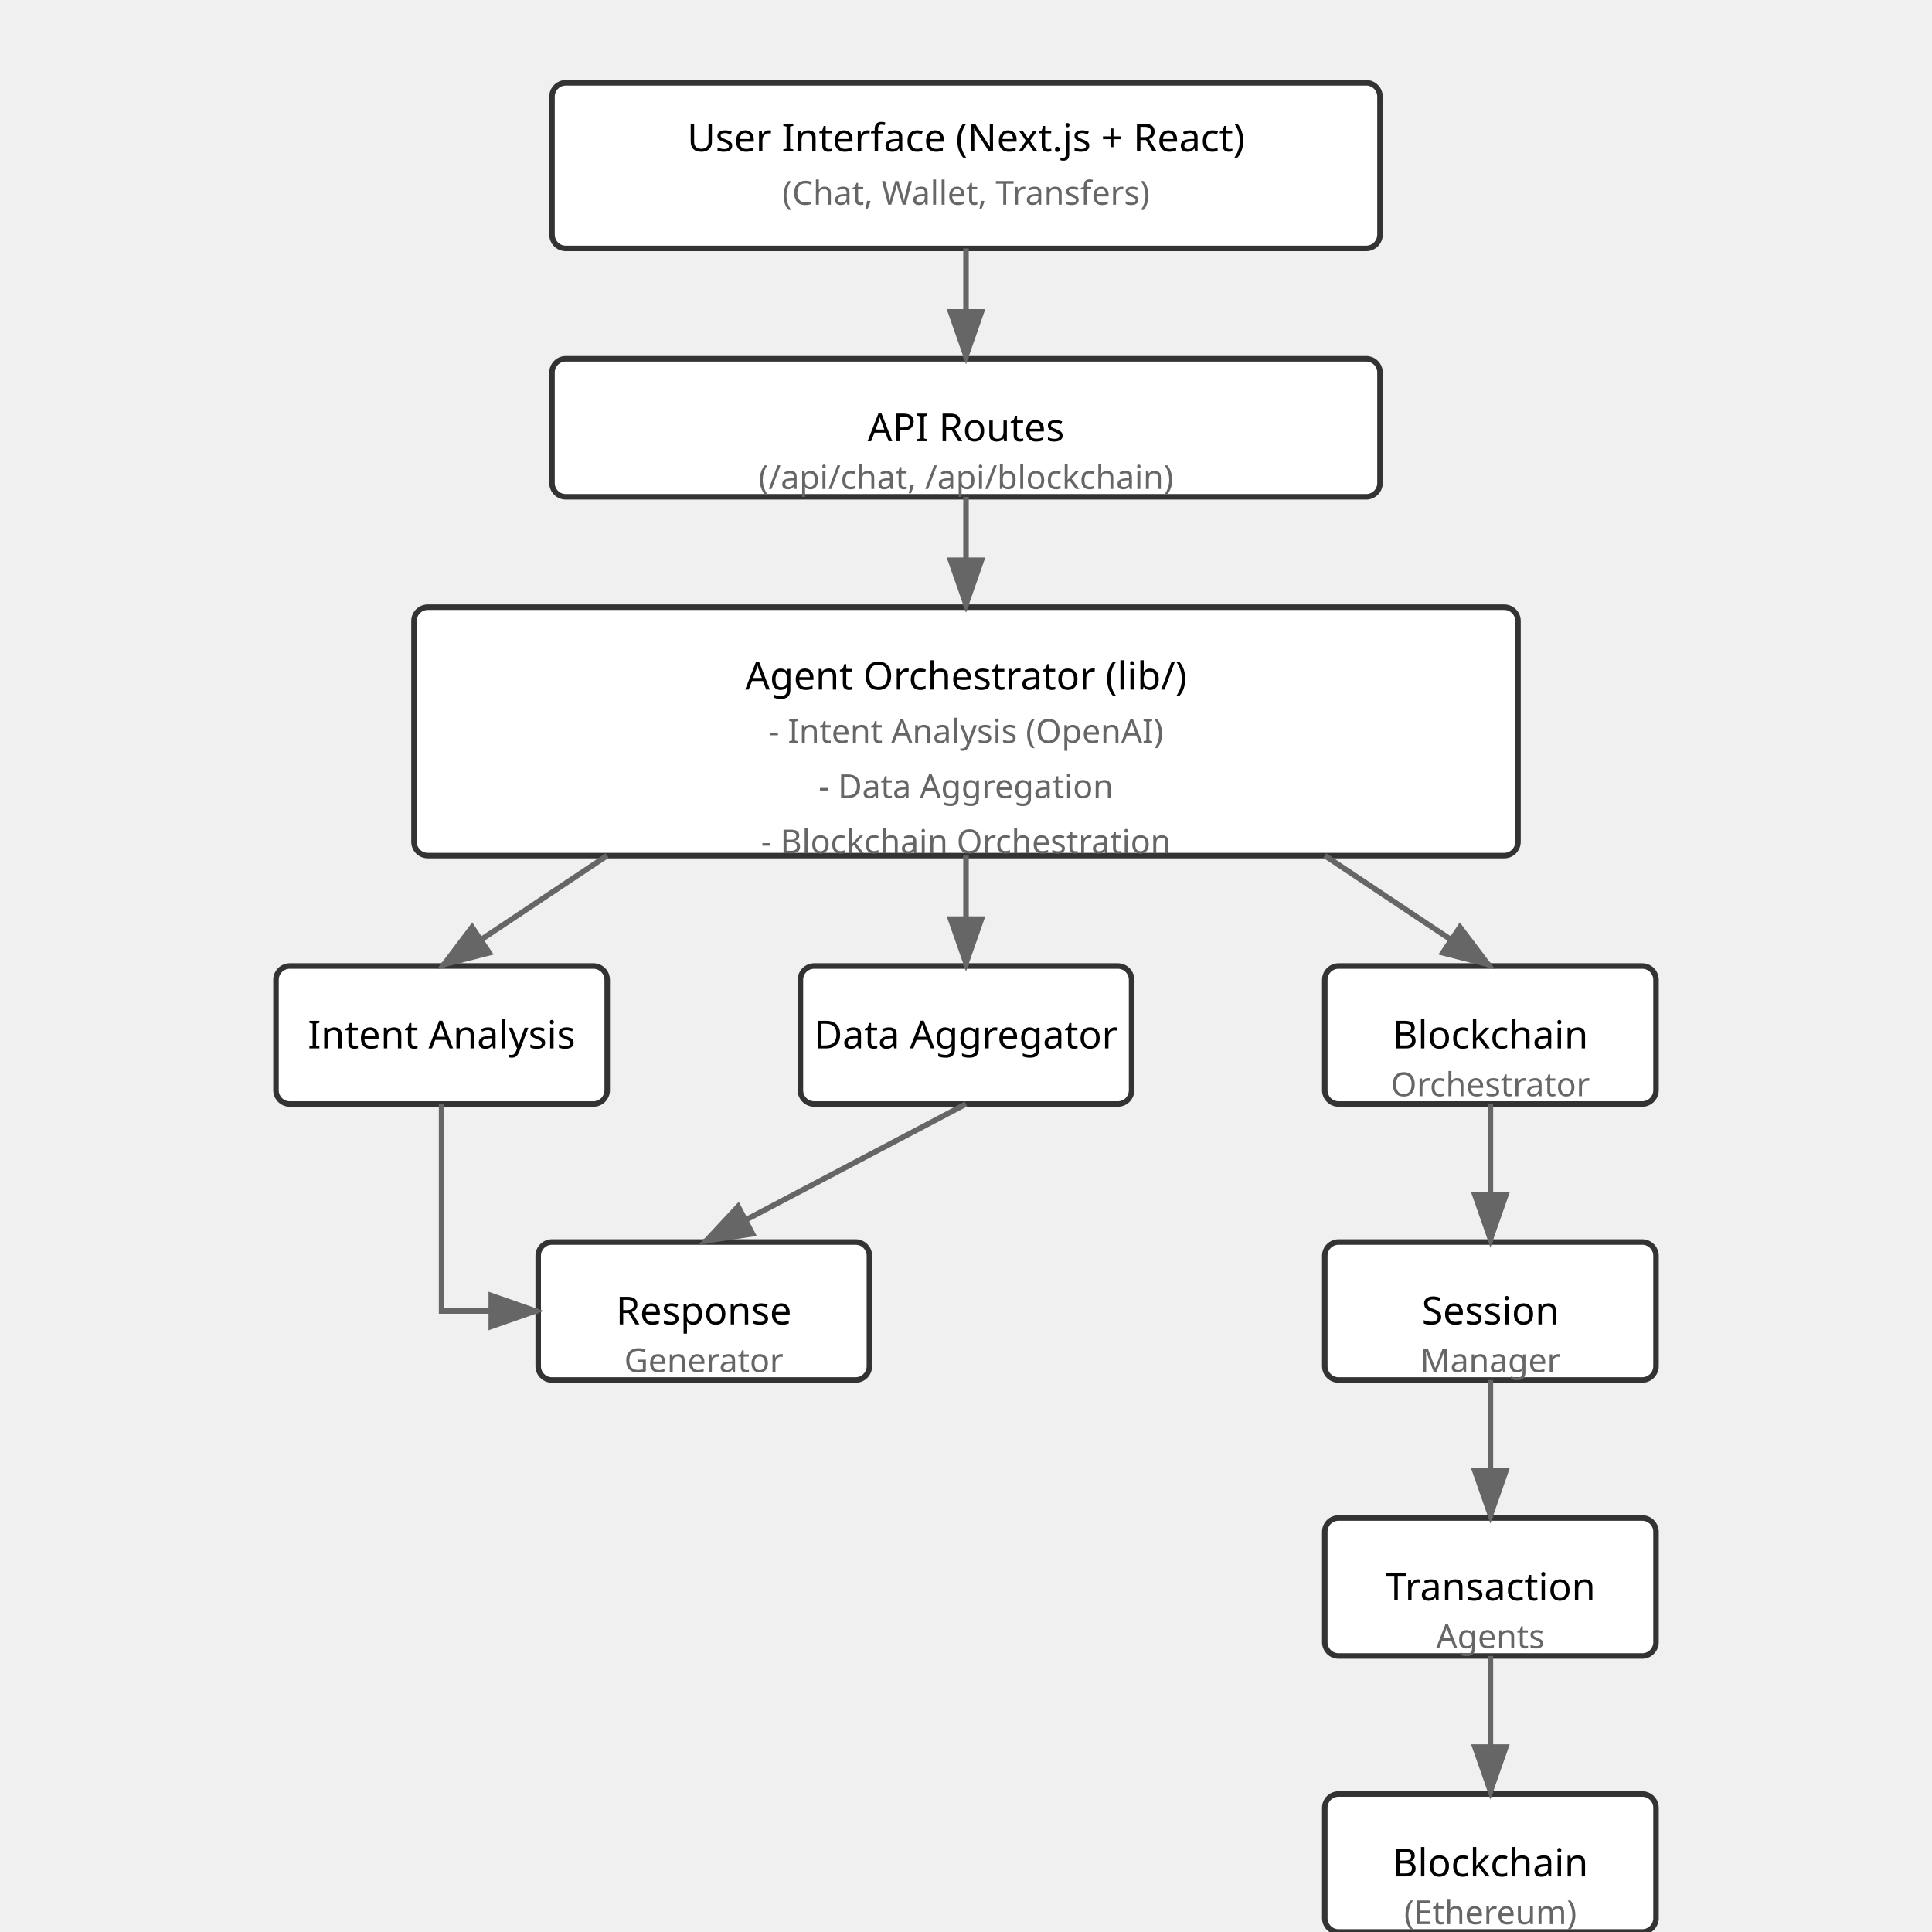
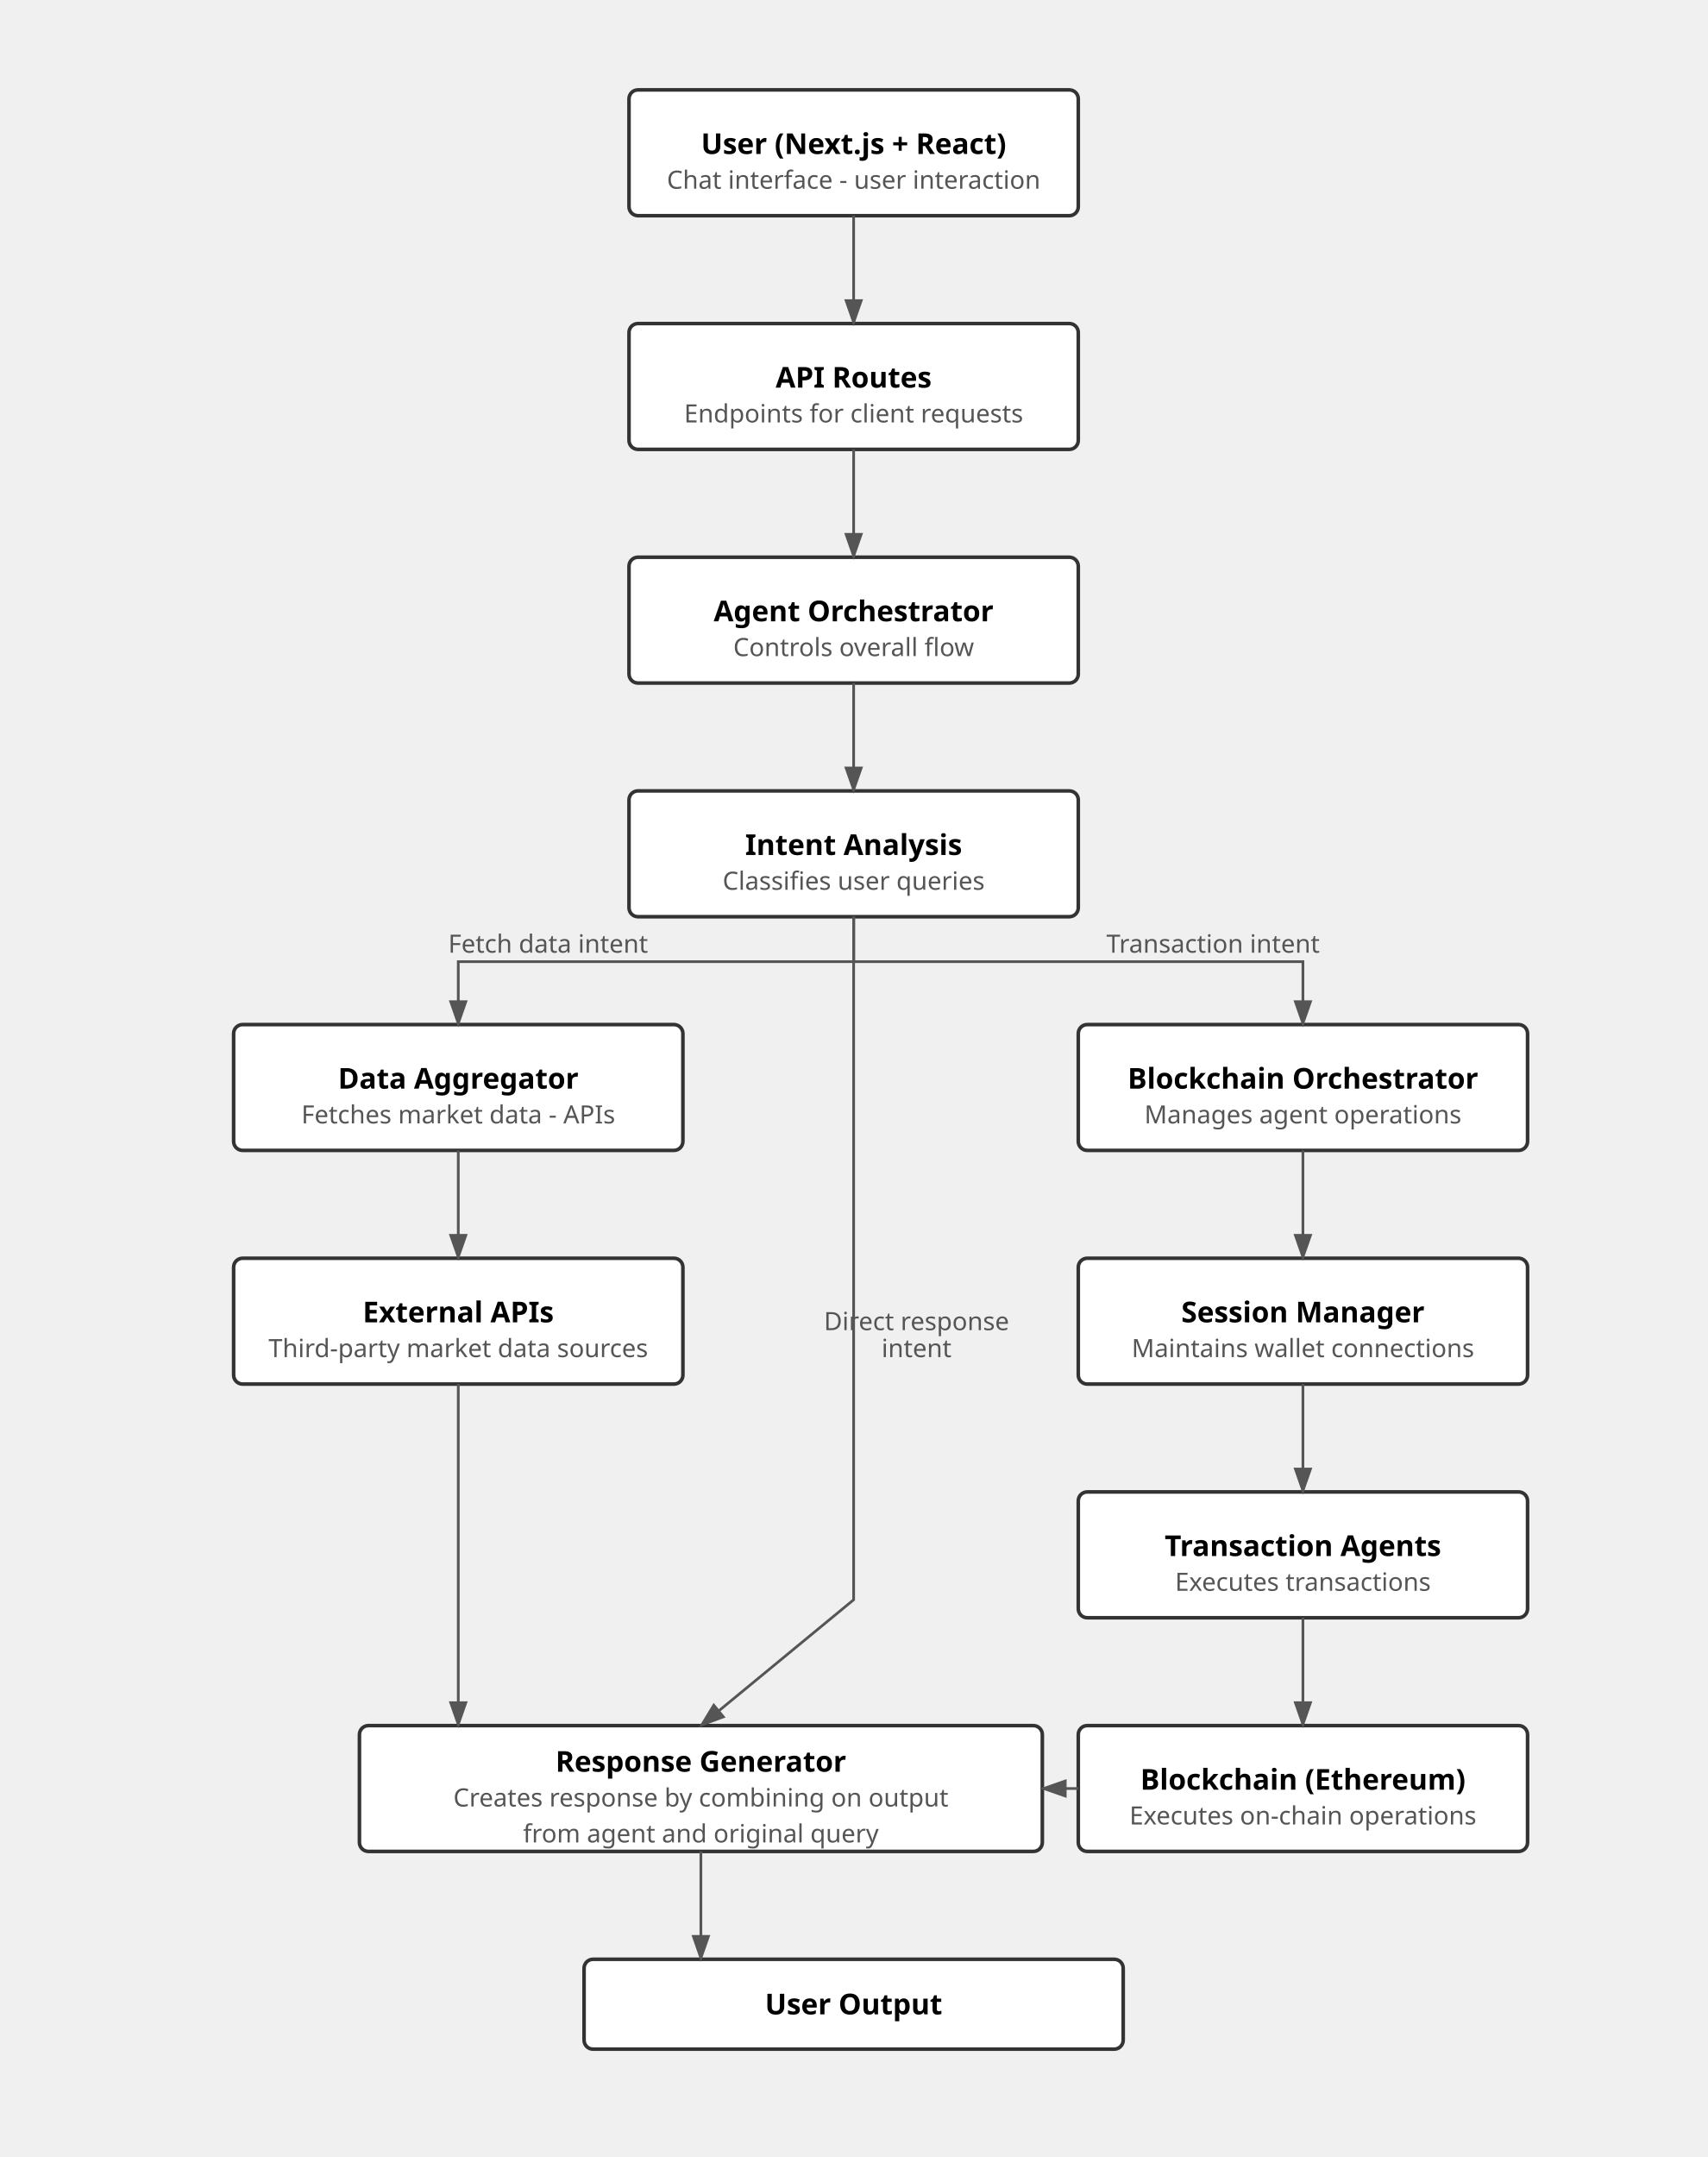
- <svg xmlns="http://www.w3.org/2000/svg" viewBox="0 0 700 700">
+ <svg xmlns="http://www.w3.org/2000/svg" viewBox="0 0 950 1200">
  <defs>
    <style>
      .box {
        fill: white;
        stroke: #333;
        stroke-width: 2;
+         rx: 5;
+         ry: 5;
      }
      .arrow {
-         stroke: #666;
-         stroke-width: 2;
+         stroke: #555;
+         stroke-width: 1.5;
        fill: none;
        marker-end: url(#arrowhead);
      }
      .text {
        font-family: sans-serif;
-         font-size: 14px;
+         font-size: 16px;
        fill: black;
        text-anchor: middle;
        dominant-baseline: middle;
+         font-weight: bold;
      }
      .subtext {
        font-family: sans-serif;
-         font-size: 12px;
-         fill: #666;
+         font-size: 14px;
+         fill: #555;
        text-anchor: middle;
-         dominant-baseline: middle;
+       }
+       .intent-text {
+         font-family: sans-serif;
+         font-size: 14px;
+         fill: #555;
+         text-anchor: middle;
      }
    </style>
    <marker id="arrowhead" markerWidth="10" markerHeight="7" refX="9" refY="3.5" orient="auto">
-       <polygon points="0 0, 10 3.5, 0 7" fill="#666" />
+       <polygon points="0 0, 10 3.5, 0 7" fill="#555" />
    </marker>
  </defs>
-   <rect x="200" y="30" width="300" height="60" class="box" rx="5" ry="5" />
-   <text x="350" y="50" class="text">User Interface (Next.js + React)</text>
-   <text x="350" y="70" class="subtext">(Chat, Wallet, Transfers)</text>
-   <rect x="200" y="130" width="300" height="50" class="box" rx="5" ry="5" />
-   <text x="350" y="155" class="text">API Routes</text>
-   <text x="350" y="173" class="subtext">(/api/chat, /api/blockchain)</text>
-   <line x1="350" y1="90" x2="350" y2="130" class="arrow" />
-   <rect x="150" y="220" width="400" height="90" class="box" rx="5" ry="5" />
-   <text x="350" y="245" class="text">Agent Orchestrator (lib/)</text>
-   <text x="350" y="265" class="subtext">- Intent Analysis (OpenAI)</text>
-   <text x="350" y="285" class="subtext">- Data Aggregation</text>
-   <text x="350" y="305" class="subtext">- Blockchain Orchestration</text>
-   <line x1="350" y1="180" x2="350" y2="220" class="arrow" />
-   <rect x="100" y="350" width="120" height="50" class="box" rx="5" ry="5" />
-   <text x="160" y="375" class="text">Intent Analysis</text>
-   <rect x="290" y="350" width="120" height="50" class="box" rx="5" ry="5" />
-   <text x="350" y="375" class="text">Data Aggregator</text>
-   <rect x="480" y="350" width="120" height="50" class="box" rx="5" ry="5" />
-   <text x="540" y="375" class="text">Blockchain</text>
-   <text x="540" y="393" class="subtext">Orchestrator</text>
-   <line x1="220" y1="310" x2="160" y2="350" class="arrow" />
-   <line x1="350" y1="310" x2="350" y2="350" class="arrow" />
-   <line x1="480" y1="310" x2="540" y2="350" class="arrow" />
-   <rect x="195" y="450" width="120" height="50" class="box" rx="5" ry="5" />
-   <text x="255" y="475" class="text">Response</text>
-   <text x="255" y="493" class="subtext">Generator</text>
-   <rect x="480" y="450" width="120" height="50" class="box" rx="5" ry="5" />
-   <text x="540" y="475" class="text">Session</text>
-   <text x="540" y="493" class="subtext">Manager</text>
-   <path d="M 160 400 L 160 475 L 195 475" class="arrow" />
-   <line x1="350" y1="400" x2="255" y2="450" class="arrow" />
-   <line x1="540" y1="400" x2="540" y2="450" class="arrow" />
-   <rect x="480" y="550" width="120" height="50" class="box" rx="5" ry="5" />
-   <text x="540" y="575" class="text">Transaction</text>
-   <text x="540" y="593" class="subtext">Agents</text>
-   <line x1="540" y1="500" x2="540" y2="550" class="arrow" />
-   <rect x="480" y="650" width="120" height="50" class="box" rx="5" ry="5" />
-   <text x="540" y="675" class="text">Blockchain</text>
-   <text x="540" y="693" class="subtext">(Ethereum)</text>
-   <line x1="540" y1="600" x2="540" y2="650" class="arrow" />
+   <rect x="350" y="50" width="250" height="70" class="box" />
+   <text x="475" y="80" class="text">User (Next.js + React)</text>
+   <text x="475" y="105" class="subtext">Chat interface - user interaction</text>
+   <rect x="350" y="180" width="250" height="70" class="box" />
+   <text x="475" y="210" class="text">API Routes</text>
+   <text x="475" y="235" class="subtext">Endpoints for client requests</text>
+   <rect x="350" y="310" width="250" height="70" class="box" />
+   <text x="475" y="340" class="text">Agent Orchestrator</text>
+   <text x="475" y="365" class="subtext">Controls overall flow</text>
+   <rect x="350" y="440" width="250" height="70" class="box" />
+   <text x="475" y="470" class="text">Intent Analysis</text>
+   <text x="475" y="495" class="subtext">Classifies user queries</text>
+   <rect x="130" y="570" width="250" height="70" class="box" />
+   <text x="255" y="600" class="text">Data Aggregator</text>
+   <text x="255" y="625" class="subtext">Fetches market data - APIs</text>
+   <rect x="600" y="570" width="250" height="70" class="box" />
+   <text x="725" y="600" class="text">Blockchain Orchestrator</text>
+   <text x="725" y="625" class="subtext">Manages agent operations</text>
+   <rect x="130" y="700" width="250" height="70" class="box" />
+   <text x="255" y="730" class="text">External APIs</text>
+   <text x="255" y="755" class="subtext">Third-party market data sources</text>
+   <rect x="600" y="700" width="250" height="70" class="box" />
+   <text x="725" y="730" class="text">Session Manager</text>
+   <text x="725" y="755" class="subtext">Maintains wallet connections</text>
+   <rect x="600" y="830" width="250" height="70" class="box" />
+   <text x="725" y="860" class="text">Transaction Agents</text>
+   <text x="725" y="885" class="subtext">Executes transactions</text>
+   <rect x="600" y="960" width="250" height="70" class="box" />
+   <text x="725" y="990" class="text">Blockchain (Ethereum)</text>
+   <text x="725" y="1015" class="subtext">Executes on-chain operations</text>
+   <rect x="200" y="960" width="380" height="70" class="box" />
+   <text x="390" y="980" class="text">Response Generator</text>
+   <text x="390" y="1005" class="subtext">Creates response by combining on output</text>
+   <text x="390" y="1025" class="subtext">from agent and original query</text>
+   <rect x="325" y="1090" width="300" height="50" class="box" />
+   <text x="475" y="1115" class="text">User Output</text>
+   <line x1="475" y1="120" x2="475" y2="180" class="arrow" />
+   <line x1="475" y1="250" x2="475" y2="310" class="arrow" />
+   <line x1="475" y1="380" x2="475" y2="440" class="arrow" />
+   <path d="M 475 510 L 475 535 L 255 535 L 255 570" class="arrow" />
+   <text x="305" y="530" class="intent-text">Fetch data intent</text>
+   <path d="M 475 510 L 475 535 L 725 535 L 725 570" class="arrow" />
+   <text x="675" y="530" class="intent-text">Transaction intent</text>
+   <path d="M 475 510 L 475 740 L 475 890 L 390 960" class="arrow" />
+   <text x="510" y="740" class="intent-text">Direct response</text>
+   <text x="510" y="755" class="intent-text">intent</text>
+   <line x1="255" y1="640" x2="255" y2="700" class="arrow" />
+   <line x1="255" y1="770" x2="255" y2="960" class="arrow" />
+   <line x1="725" y1="640" x2="725" y2="700" class="arrow" />
+   <line x1="725" y1="770" x2="725" y2="830" class="arrow" />
+   <line x1="725" y1="900" x2="725" y2="960" class="arrow" />
+   <path d="M 600 995 L 580 995" class="arrow" />
+   <line x1="390" y1="1030" x2="390" y2="1090" class="arrow" />
</svg>
